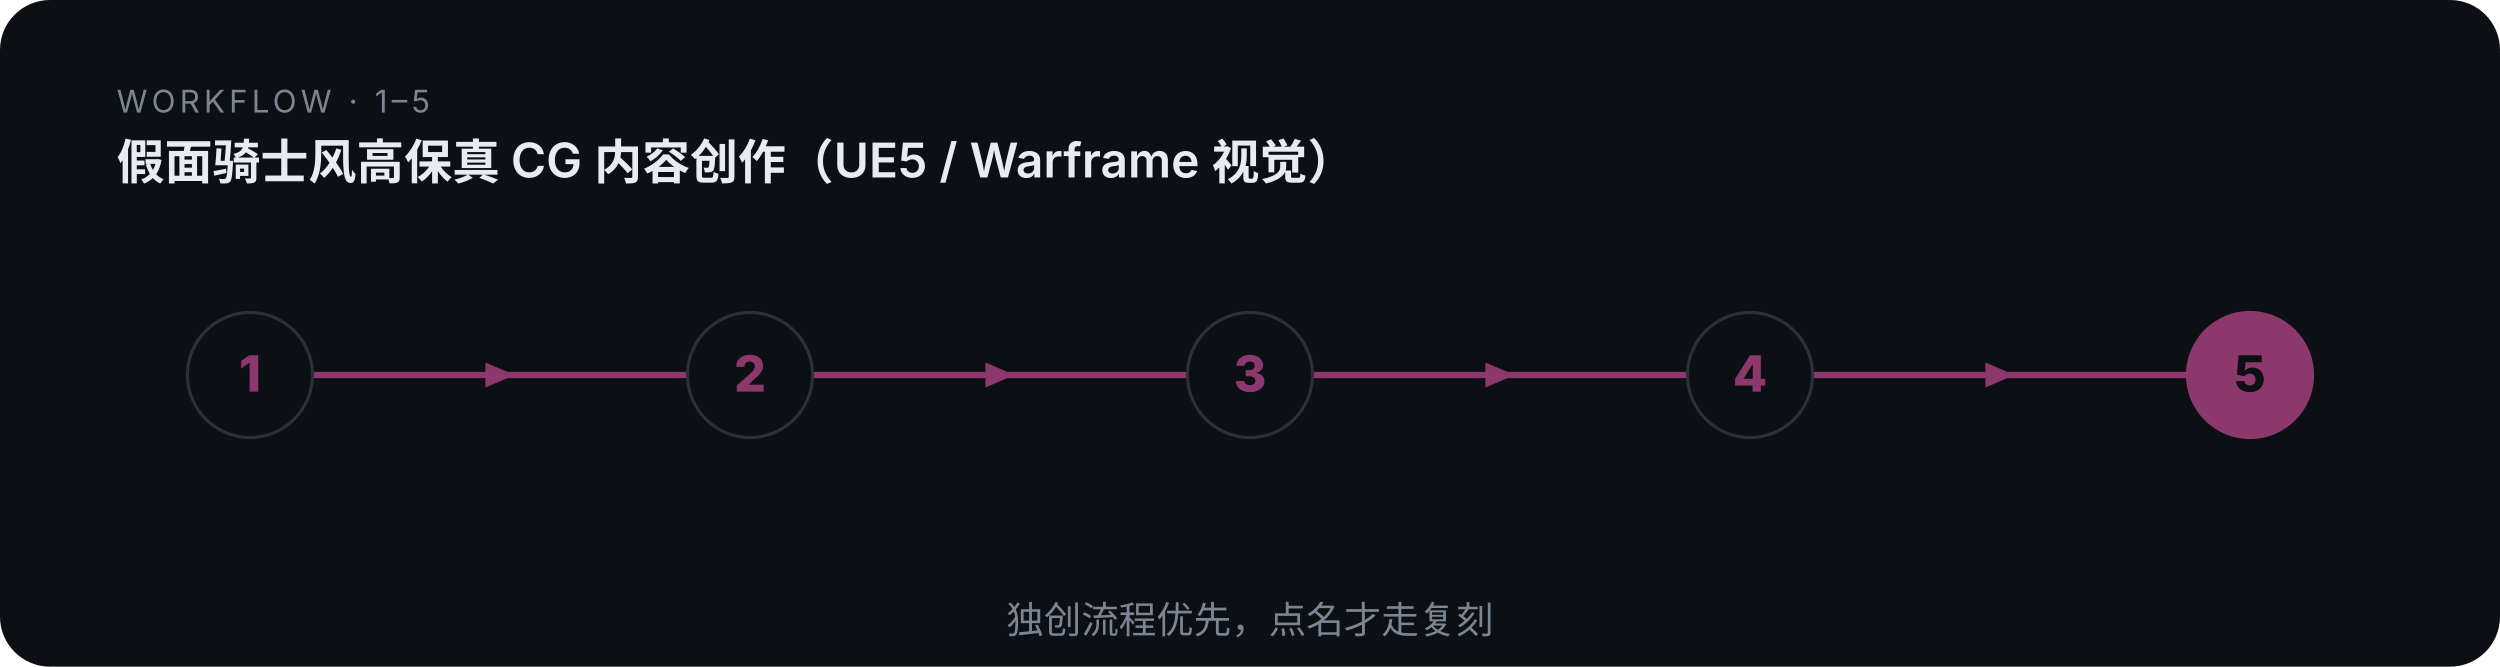
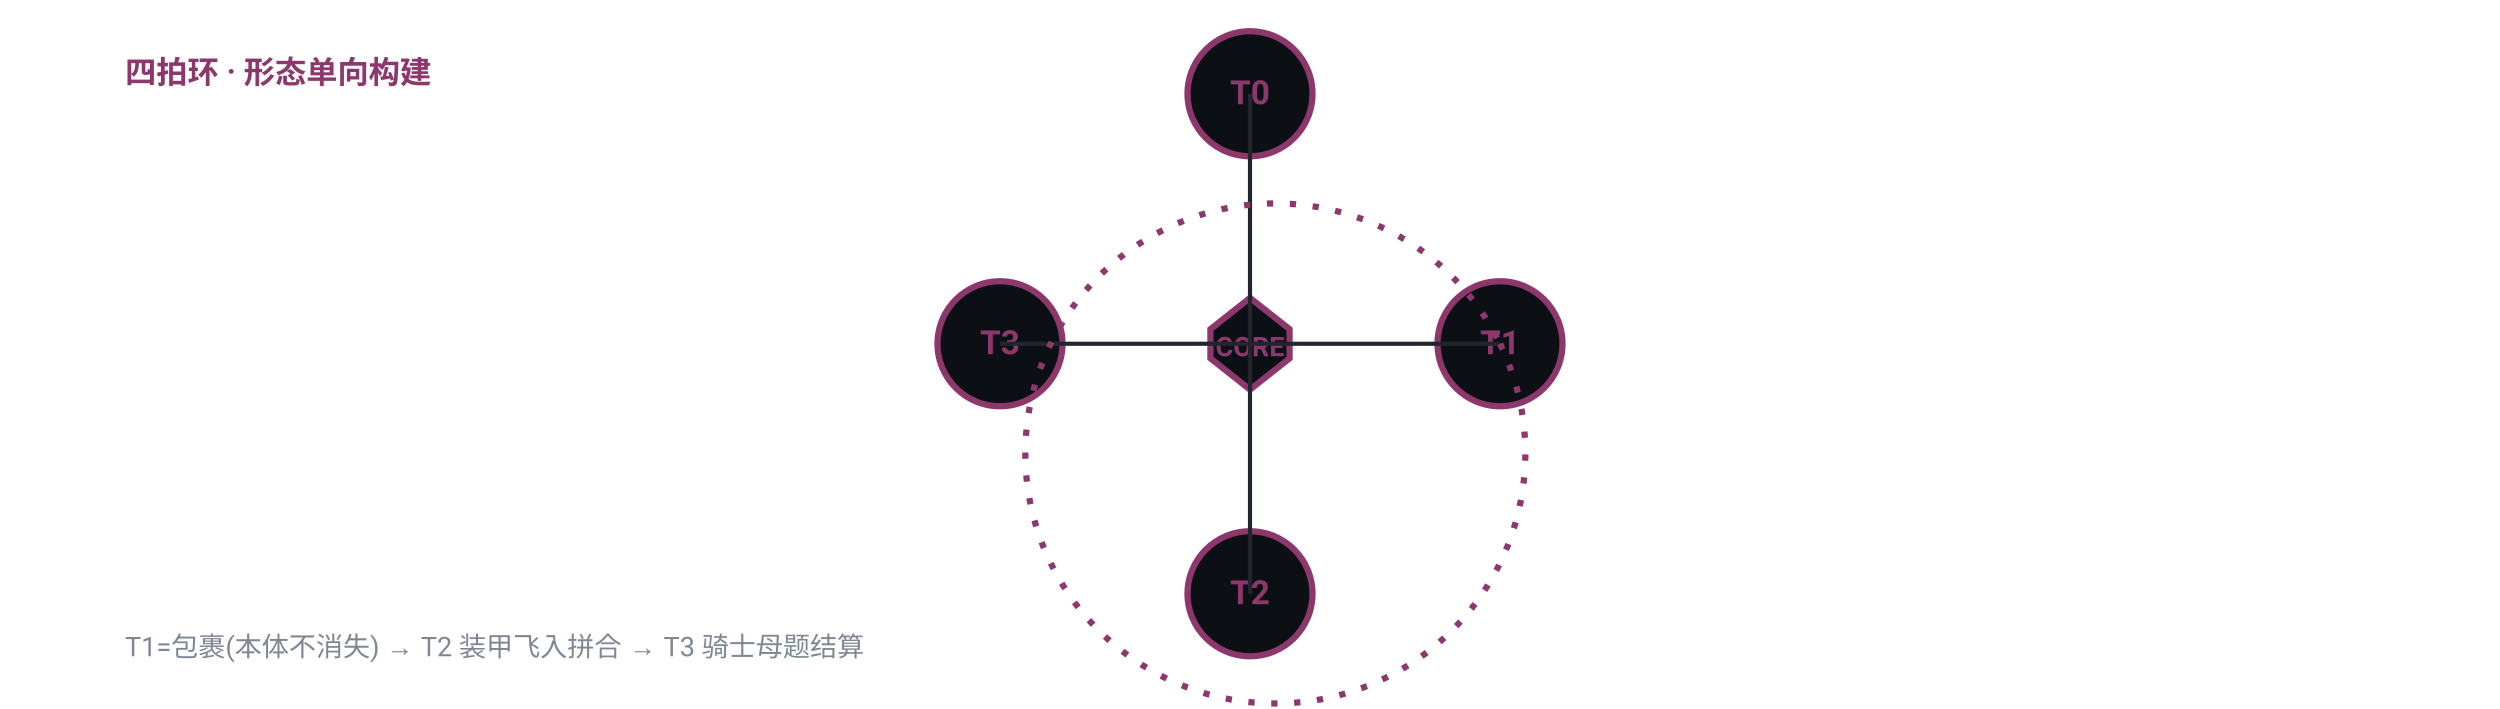
- <svg xmlns="http://www.w3.org/2000/svg" width="1200" height="320" viewBox="0 0 1200 320" role="img" aria-labelledby="title desc">
-   <rect width="1200" height="320" rx="24" fill="#0C0F13" />
-   <g id="title-block" transform="translate(56 40)">
-     <text x="0" y="14" fill="#7A8694" font-size="15" letter-spacing="2" font-family="-apple-system, BlinkMacSystemFont, 'Segoe UI', 'PingFang SC', 'Microsoft YaHei', sans-serif">WORKFLOW · 1–5</text>
-     <text x="0" y="46" fill="#E8ECF1" font-size="23" font-weight="600" font-family="-apple-system, BlinkMacSystemFont, 'Segoe UI', 'PingFang SC', 'Microsoft YaHei', sans-serif">假面骑士风高保真 CG 内容创作（UE5 / Warframe 视觉）</text>
-   </g>
-   <g id="project-proof">
-     <line x1="120.0" y1="180" x2="1080.0" y2="180" stroke="#8C386D" stroke-width="3" />
-     <path d="M233.0 174 L247.0 180 L233.0 186 Z" fill="#8C386D" />
-     <path d="M473.0 174 L487.0 180 L473.0 186 Z" fill="#8C386D" />
-     <path d="M713.0 174 L727.0 180 L713.0 186 Z" fill="#8C386D" />
-     <path d="M953.0 174 L967.0 180 L953.0 186 Z" fill="#8C386D" />
-     <g id="stage-1" transform="translate(120 180)">
-       <circle r="30" fill="#0C0F13" stroke="#2A3138" stroke-width="1.5" />
-       <text x="0" y="8" fill="#8C386D" font-size="24" font-weight="800" text-anchor="middle" font-family="-apple-system, BlinkMacSystemFont, 'Segoe UI', 'PingFang SC', 'Microsoft YaHei', sans-serif">1</text>
-       <text x="0" y="238" fill="#E8ECF1" font-size="21" font-weight="600" text-anchor="middle" font-family="-apple-system, BlinkMacSystemFont, 'Segoe UI', 'PingFang SC', 'Microsoft YaHei', sans-serif">读流程</text>
-     </g>
-     <g id="stage-2" transform="translate(360 180)">
-       <circle r="30" fill="#0C0F13" stroke="#2A3138" stroke-width="1.5" />
-       <text x="0" y="8" fill="#8C386D" font-size="24" font-weight="800" text-anchor="middle" font-family="-apple-system, BlinkMacSystemFont, 'Segoe UI', 'PingFang SC', 'Microsoft YaHei', sans-serif">2</text>
-       <text x="0" y="238" fill="#E8ECF1" font-size="21" font-weight="600" text-anchor="middle" font-family="-apple-system, BlinkMacSystemFont, 'Segoe UI', 'PingFang SC', 'Microsoft YaHei', sans-serif">锁画风</text>
-     </g>
-     <g id="stage-3" transform="translate(600 180)">
-       <circle r="30" fill="#0C0F13" stroke="#2A3138" stroke-width="1.5" />
-       <text x="0" y="8" fill="#8C386D" font-size="24" font-weight="800" text-anchor="middle" font-family="-apple-system, BlinkMacSystemFont, 'Segoe UI', 'PingFang SC', 'Microsoft YaHei', sans-serif">3</text>
-       <text x="0" y="238" fill="#E8ECF1" font-size="21" font-weight="600" text-anchor="middle" font-family="-apple-system, BlinkMacSystemFont, 'Segoe UI', 'PingFang SC', 'Microsoft YaHei', sans-serif">防撞车</text>
-     </g>
-     <g id="stage-4" transform="translate(840 180)">
-       <circle r="30" fill="#0C0F13" stroke="#2A3138" stroke-width="1.5" />
-       <text x="0" y="8" fill="#8C386D" font-size="24" font-weight="800" text-anchor="middle" font-family="-apple-system, BlinkMacSystemFont, 'Segoe UI', 'PingFang SC', 'Microsoft YaHei', sans-serif">4</text>
-       <text x="0" y="238" fill="#E8ECF1" font-size="21" font-weight="600" text-anchor="middle" font-family="-apple-system, BlinkMacSystemFont, 'Segoe UI', 'PingFang SC', 'Microsoft YaHei', sans-serif">索双图</text>
-     </g>
-     <g id="stage-5" transform="translate(1080 180)">
-       <circle r="30" fill="#8C386D" stroke="#8C386D" stroke-width="1.5" />
-       <text x="0" y="8" fill="#0C0F13" font-size="24" font-weight="800" text-anchor="middle" font-family="-apple-system, BlinkMacSystemFont, 'Segoe UI', 'PingFang SC', 'Microsoft YaHei', sans-serif">5</text>
-       <text x="0" y="238" fill="#E8ECF1" font-size="21" font-weight="600" text-anchor="middle" font-family="-apple-system, BlinkMacSystemFont, 'Segoe UI', 'PingFang SC', 'Microsoft YaHei', sans-serif">套四拍</text>
-     </g>
-   </g>
-   <g id="metadata">
-     <text x="600" y="304" fill="#7A8694" font-size="18" text-anchor="middle" font-family="-apple-system, BlinkMacSystemFont, 'Segoe UI', 'PingFang SC', 'Microsoft YaHei', sans-serif">独创流程优先，点名才走复刻</text>
-   </g>
+ <svg xmlns="http://www.w3.org/2000/svg" viewBox="0 0 1200 340" width="100%" role="img" font-family="-apple-system, BlinkMacSystemFont, 'Segoe UI', Roboto, 'Helvetica Neue', Arial, 'PingFang SC', 'Microsoft YaHei', sans-serif">
+   <rect width="0" height="0" fill="#0C0F13" />
+   <polygon points="600,143 619,158 619,172 600,187 581,172 581,158" fill="#0C0F13" stroke="#8C386D" stroke-width="3" />
+   <text x="600" y="171" font-family="-apple-system, BlinkMacSystemFont, 'Segoe UI', Roboto, 'Helvetica Neue', Arial, 'PingFang SC', 'Microsoft YaHei', sans-serif" font-size="13" fill="#8C386D" font-weight="700" text-anchor="middle">CORE</text>
+   <circle cx="600.0" cy="45.0" r="30" fill="#0C0F13" stroke="#8C386D" stroke-width="3" />
+   <text x="600.0" y="50.0" font-family="-apple-system, BlinkMacSystemFont, 'Segoe UI', Roboto, 'Helvetica Neue', Arial, 'PingFang SC', 'Microsoft YaHei', sans-serif" font-size="16" fill="#8C386D" font-weight="700" text-anchor="middle">T0</text>
+   <line x1="600" y1="165" x2="600.0" y2="45.0" stroke="#21262D" stroke-width="2" />
+   <circle cx="720.0" cy="165.0" r="30" fill="#0C0F13" stroke="#8C386D" stroke-width="3" />
+   <text x="720.0" y="170.0" font-family="-apple-system, BlinkMacSystemFont, 'Segoe UI', Roboto, 'Helvetica Neue', Arial, 'PingFang SC', 'Microsoft YaHei', sans-serif" font-size="16" fill="#8C386D" font-weight="700" text-anchor="middle">T1</text>
+   <line x1="600" y1="165" x2="720.0" y2="165.0" stroke="#21262D" stroke-width="2" />
+   <circle cx="600.0" cy="285.0" r="30" fill="#0C0F13" stroke="#8C386D" stroke-width="3" />
+   <text x="600.0" y="290.0" font-family="-apple-system, BlinkMacSystemFont, 'Segoe UI', Roboto, 'Helvetica Neue', Arial, 'PingFang SC', 'Microsoft YaHei', sans-serif" font-size="16" fill="#8C386D" font-weight="700" text-anchor="middle">T2</text>
+   <line x1="600" y1="165" x2="600.0" y2="285.0" stroke="#21262D" stroke-width="2" />
+   <circle cx="480.0" cy="165" r="30" fill="#0C0F13" stroke="#8C386D" stroke-width="3" />
+   <text x="480.0" y="170" font-family="-apple-system, BlinkMacSystemFont, 'Segoe UI', Roboto, 'Helvetica Neue', Arial, 'PingFang SC', 'Microsoft YaHei', sans-serif" font-size="16" fill="#8C386D" font-weight="700" text-anchor="middle">T3</text>
+   <line x1="600" y1="165" x2="480.0" y2="165" stroke="#21262D" stroke-width="2" />
+   <path d="M 720 165 A 120 120 0 1 1 719 163" fill="none" stroke="#8C386D" stroke-width="3" stroke-dasharray="3 8" />
+   <text x="60" y="40" font-family="-apple-system, BlinkMacSystemFont, 'Segoe UI', Roboto, 'Helvetica Neue', Arial, 'PingFang SC', 'Microsoft YaHei', sans-serif" font-size="15" fill="#8C386D" font-weight="700" text-anchor="start">四拍环 · 形态单向构建</text>
+   <text x="60" y="315" font-family="-apple-system, BlinkMacSystemFont, 'Segoe UI', Roboto, 'Helvetica Neue', Arial, 'PingFang SC', 'Microsoft YaHei', sans-serif" font-size="13" fill="#7E8794" font-weight="400" text-anchor="start">T1=包裹(本体不消失) → T2 装甲飞入拼合 → T3 骑士母题结算</text>
</svg>
